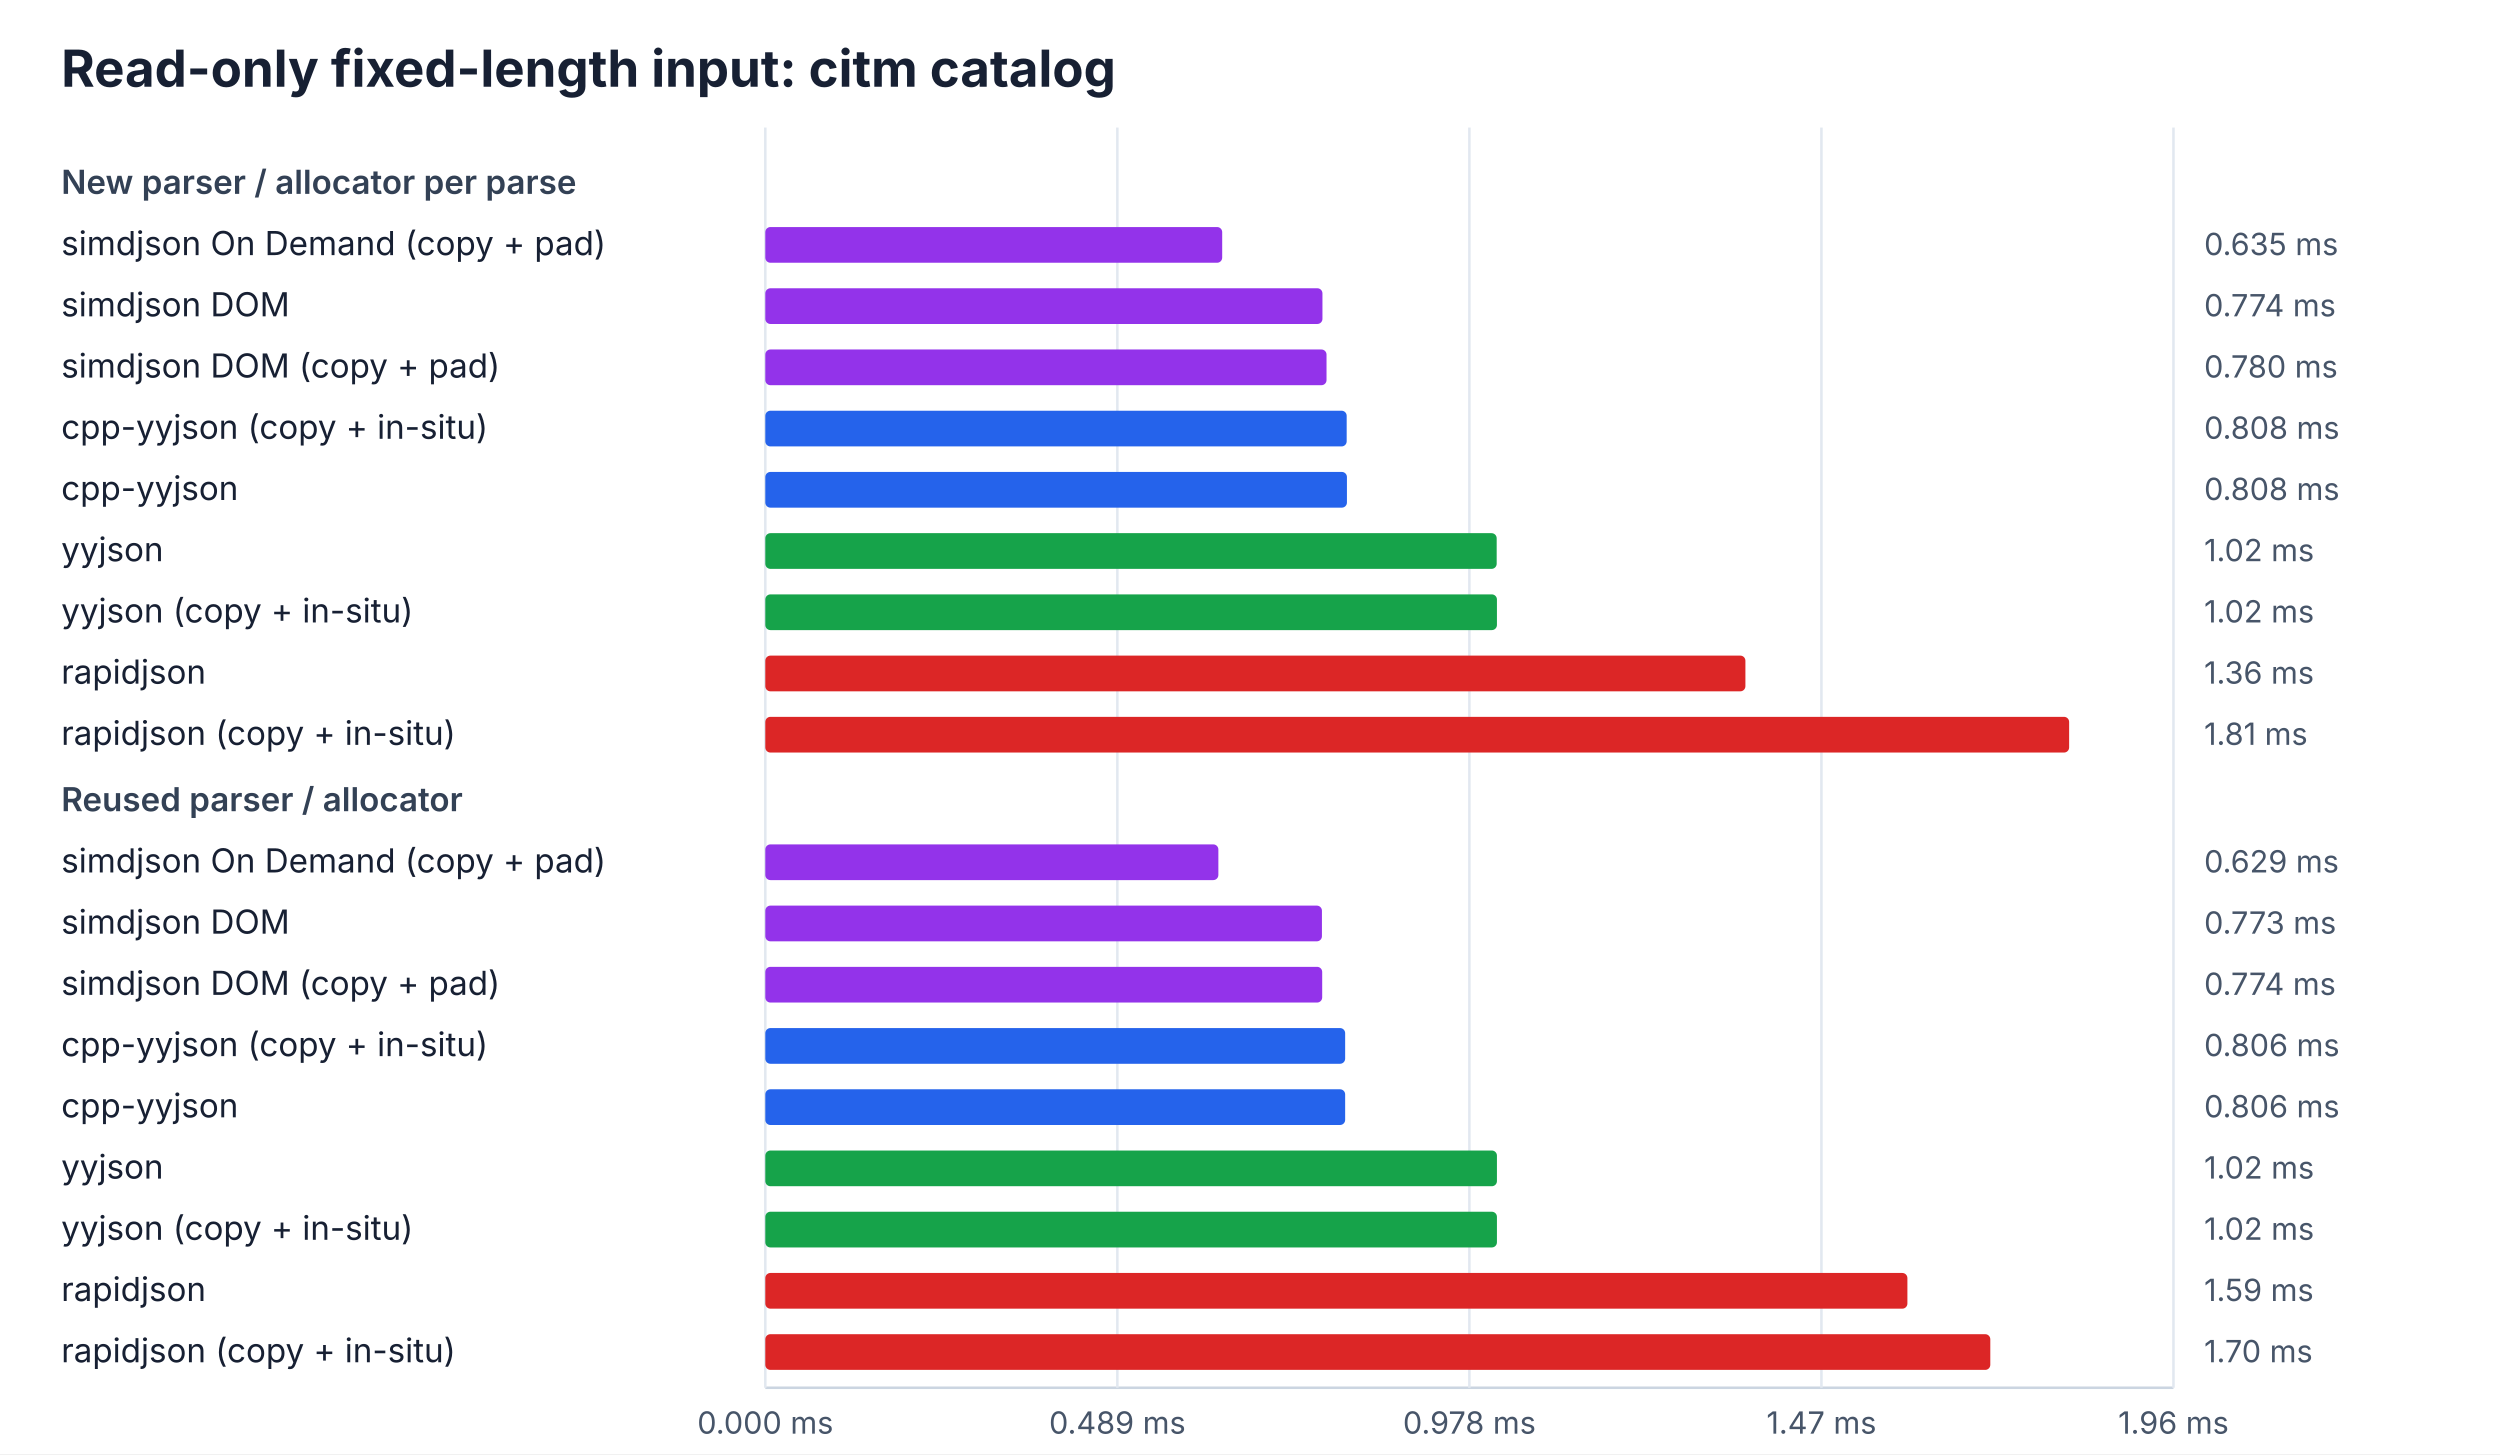
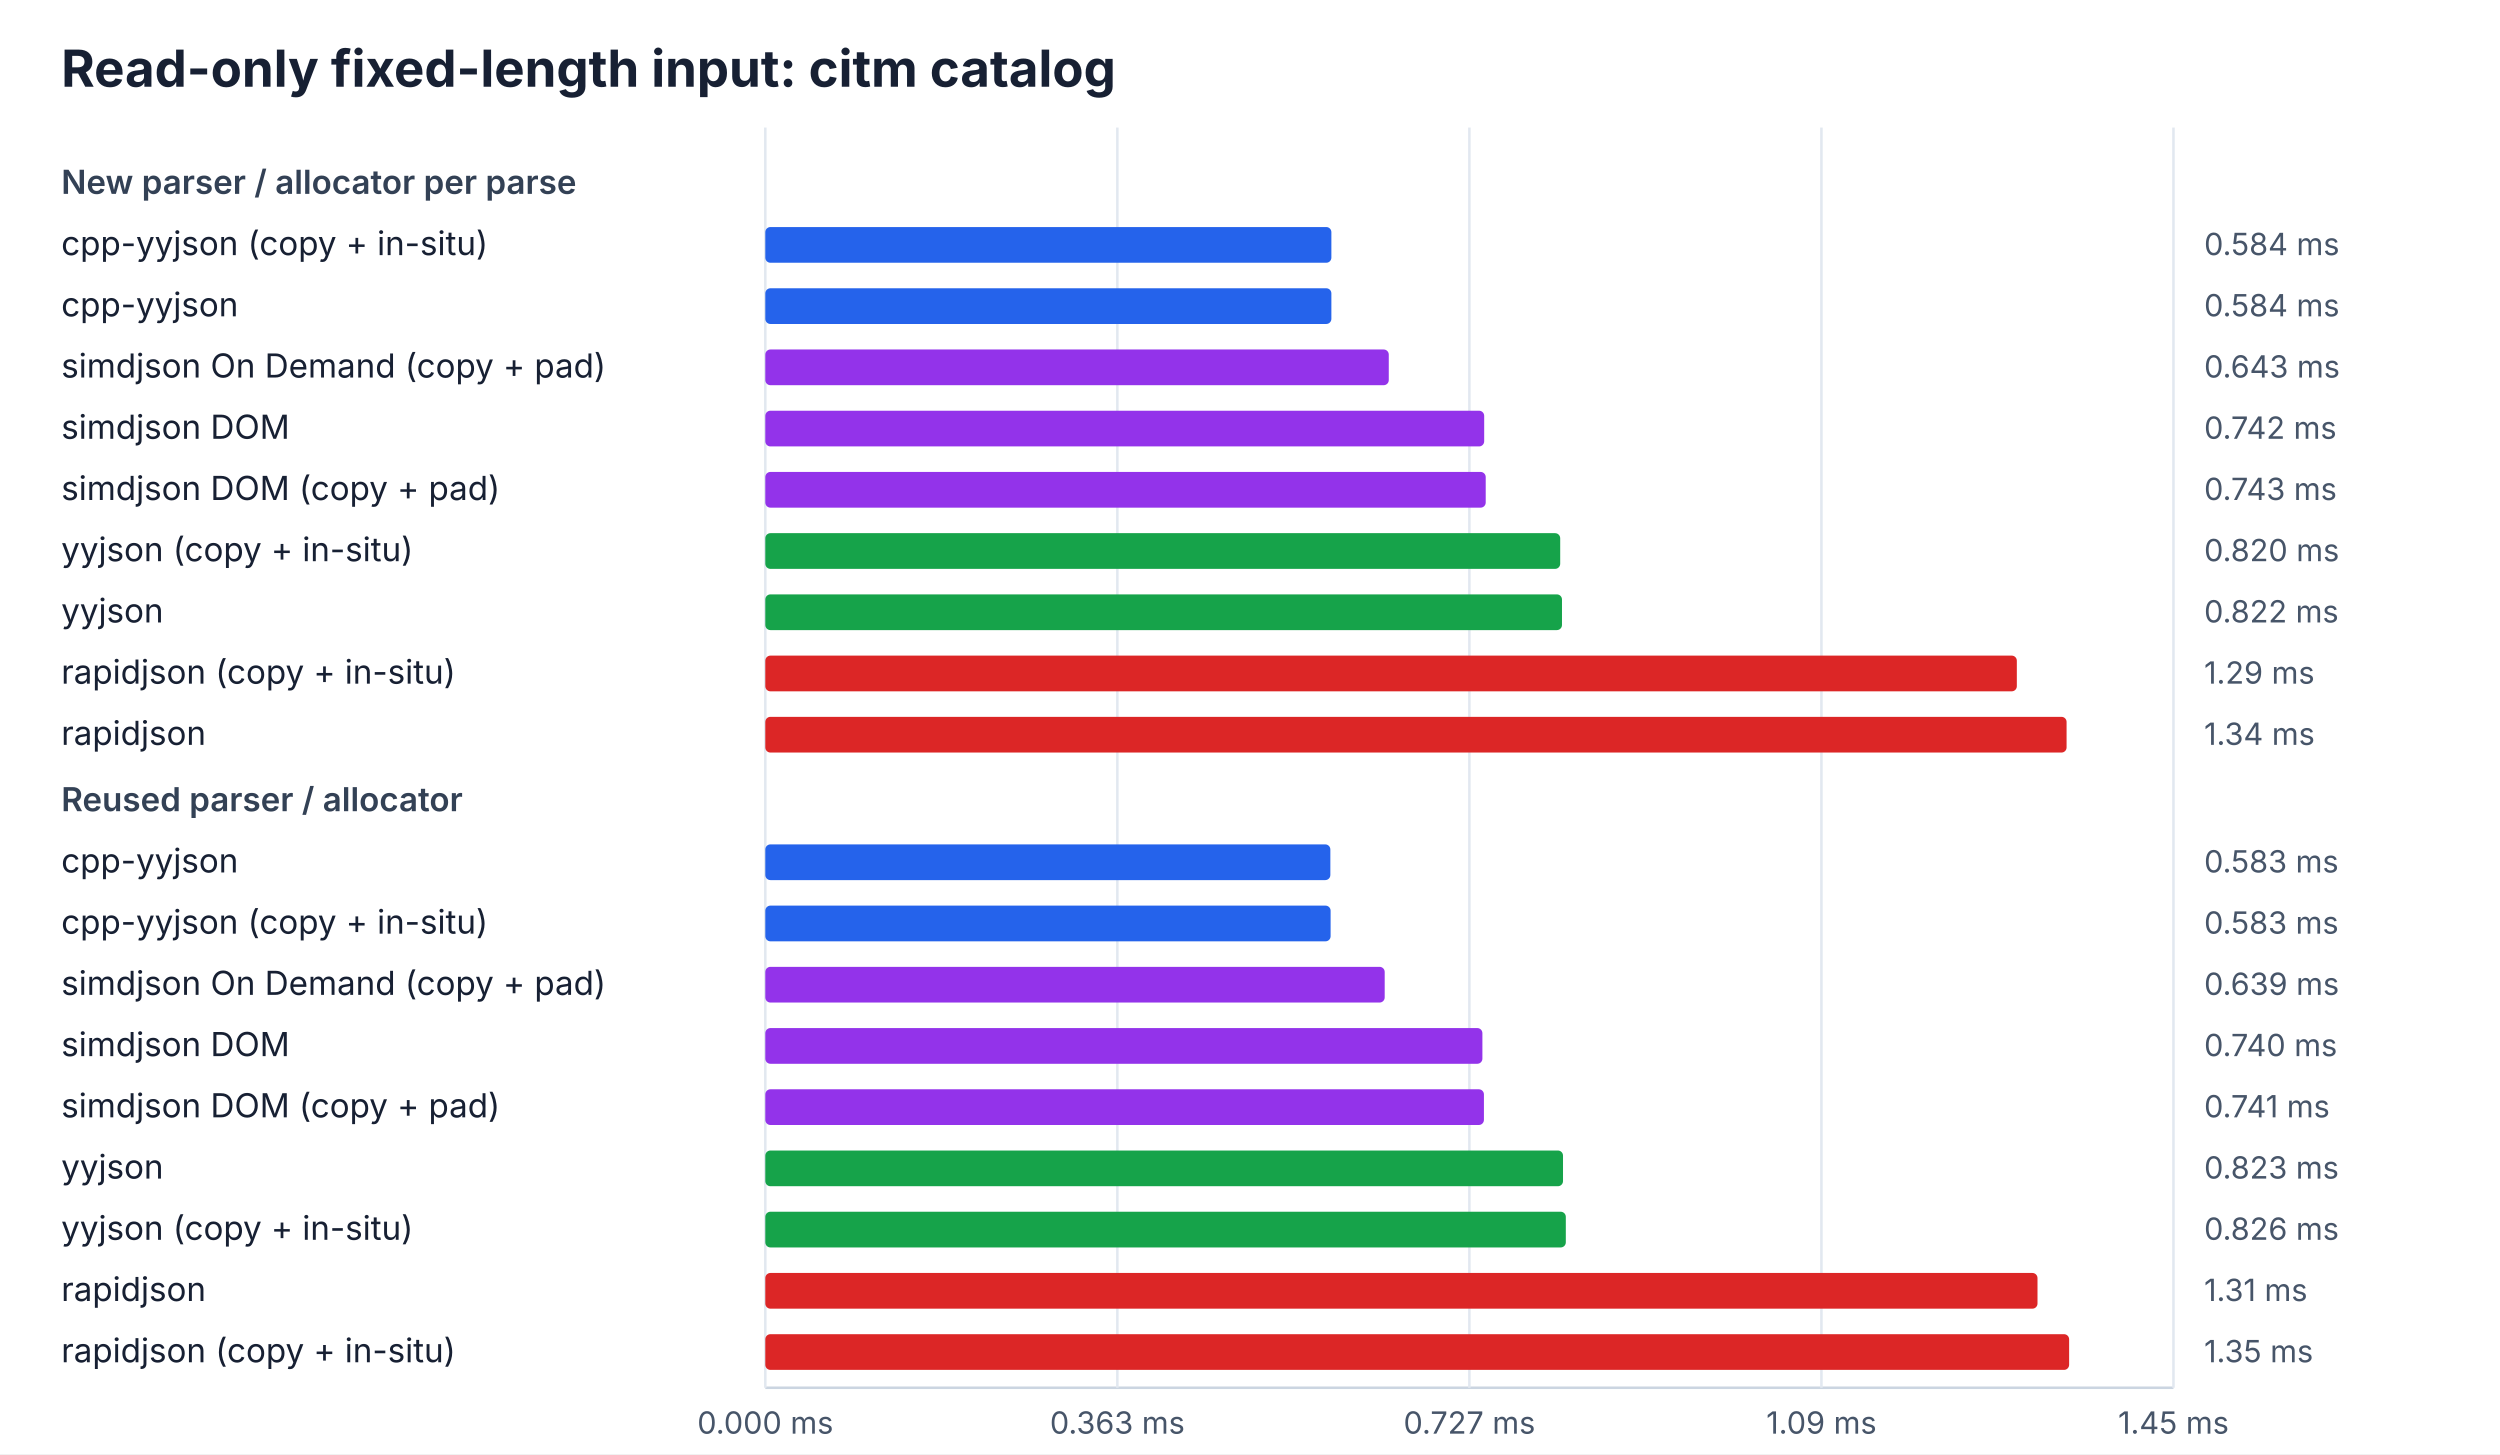
<svg xmlns="http://www.w3.org/2000/svg" width="980" height="570" viewBox="0 0 980 570">
  <rect width="100%" height="100%" fill="#ffffff" />
  <style>text{font-family:ui-sans-serif,system-ui,-apple-system,BlinkMacSystemFont,"Segoe UI",sans-serif;fill:#172033}.title{font-size:20px;font-weight:700}.heading{font-size:13px;font-weight:600;fill:#334155}.label{font-size:13px}.value{font-size:12px;fill:#475569}.axis{stroke:#cbd5e1;stroke-width:1}.grid{stroke:#e2e8f0;stroke-width:1}</style>
  <text x="24" y="34" class="title">Read-only fixed-length input: citm catalog</text>
  <line x1="300" y1="544" x2="852" y2="544" class="axis" />
  <line x1="300.0" y1="50" x2="300.0" y2="544" class="grid" />
  <text x="300.0" y="562" class="value" text-anchor="middle">0.000 ms</text>
  <line x1="438.0" y1="50" x2="438.0" y2="544" class="grid" />
-   <text x="438.0" y="562" class="value" text-anchor="middle">0.489 ms</text>
+   <text x="438.0" y="562" class="value" text-anchor="middle">0.363 ms</text>
  <line x1="576.0" y1="50" x2="576.0" y2="544" class="grid" />
-   <text x="576.0" y="562" class="value" text-anchor="middle">0.978 ms</text>
+   <text x="576.0" y="562" class="value" text-anchor="middle">0.727 ms</text>
  <line x1="714.0" y1="50" x2="714.0" y2="544" class="grid" />
-   <text x="714.0" y="562" class="value" text-anchor="middle">1.47 ms</text>
+   <text x="714.0" y="562" class="value" text-anchor="middle">1.09 ms</text>
  <line x1="852.0" y1="50" x2="852.0" y2="544" class="grid" />
-   <text x="852.0" y="562" class="value" text-anchor="middle">1.96 ms</text>
+   <text x="852.0" y="562" class="value" text-anchor="middle">1.45 ms</text>
  <text x="24" y="76" class="heading">New parser / allocator per parse</text>
-   <text x="24" y="100" class="label">simdjson On Demand (copy + pad)</text>
-   <rect x="300" y="89" width="179.1" height="14" rx="2" fill="#9333ea" />
-   <text x="864" y="100" class="value">0.635 ms</text>
-   <text x="24" y="124" class="label">simdjson DOM</text>
-   <rect x="300" y="113" width="218.4" height="14" rx="2" fill="#9333ea" />
-   <text x="864" y="124" class="value">0.774 ms</text>
-   <text x="24" y="148" class="label">simdjson DOM (copy + pad)</text>
-   <rect x="300" y="137" width="220.0" height="14" rx="2" fill="#9333ea" />
-   <text x="864" y="148" class="value">0.780 ms</text>
-   <text x="24" y="172" class="label">cpp-yyjson (copy + in-situ)</text>
-   <rect x="300" y="161" width="227.9" height="14" rx="2" fill="#2563eb" />
-   <text x="864" y="172" class="value">0.808 ms</text>
-   <text x="24" y="196" class="label">cpp-yyjson</text>
-   <rect x="300" y="185" width="228.0" height="14" rx="2" fill="#2563eb" />
-   <text x="864" y="196" class="value">0.808 ms</text>
-   <text x="24" y="220" class="label">yyjson</text>
-   <rect x="300" y="209" width="286.7" height="14" rx="2" fill="#16a34a" />
-   <text x="864" y="220" class="value">1.02 ms</text>
-   <text x="24" y="244" class="label">yyjson (copy + in-situ)</text>
-   <rect x="300" y="233" width="286.8" height="14" rx="2" fill="#16a34a" />
-   <text x="864" y="244" class="value">1.02 ms</text>
-   <text x="24" y="268" class="label">rapidjson</text>
-   <rect x="300" y="257" width="384.2" height="14" rx="2" fill="#dc2626" />
-   <text x="864" y="268" class="value">1.36 ms</text>
-   <text x="24" y="292" class="label">rapidjson (copy + in-situ)</text>
-   <rect x="300" y="281" width="511.1" height="14" rx="2" fill="#dc2626" />
-   <text x="864" y="292" class="value">1.81 ms</text>
+   <text x="24" y="100" class="label">cpp-yyjson (copy + in-situ)</text>
+   <rect x="300" y="89" width="221.9" height="14" rx="2" fill="#2563eb" />
+   <text x="864" y="100" class="value">0.584 ms</text>
+   <text x="24" y="124" class="label">cpp-yyjson</text>
+   <rect x="300" y="113" width="221.9" height="14" rx="2" fill="#2563eb" />
+   <text x="864" y="124" class="value">0.584 ms</text>
+   <text x="24" y="148" class="label">simdjson On Demand (copy + pad)</text>
+   <rect x="300" y="137" width="244.4" height="14" rx="2" fill="#9333ea" />
+   <text x="864" y="148" class="value">0.643 ms</text>
+   <text x="24" y="172" class="label">simdjson DOM</text>
+   <rect x="300" y="161" width="281.8" height="14" rx="2" fill="#9333ea" />
+   <text x="864" y="172" class="value">0.742 ms</text>
+   <text x="24" y="196" class="label">simdjson DOM (copy + pad)</text>
+   <rect x="300" y="185" width="282.4" height="14" rx="2" fill="#9333ea" />
+   <text x="864" y="196" class="value">0.743 ms</text>
+   <text x="24" y="220" class="label">yyjson (copy + in-situ)</text>
+   <rect x="300" y="209" width="311.6" height="14" rx="2" fill="#16a34a" />
+   <text x="864" y="220" class="value">0.820 ms</text>
+   <text x="24" y="244" class="label">yyjson</text>
+   <rect x="300" y="233" width="312.3" height="14" rx="2" fill="#16a34a" />
+   <text x="864" y="244" class="value">0.822 ms</text>
+   <text x="24" y="268" class="label">rapidjson (copy + in-situ)</text>
+   <rect x="300" y="257" width="490.6" height="14" rx="2" fill="#dc2626" />
+   <text x="864" y="268" class="value">1.29 ms</text>
+   <text x="24" y="292" class="label">rapidjson</text>
+   <rect x="300" y="281" width="510.1" height="14" rx="2" fill="#dc2626" />
+   <text x="864" y="292" class="value">1.34 ms</text>
  <text x="24" y="318" class="heading">Reused parser / allocator</text>
-   <text x="24" y="342" class="label">simdjson On Demand (copy + pad)</text>
-   <rect x="300" y="331" width="177.6" height="14" rx="2" fill="#9333ea" />
-   <text x="864" y="342" class="value">0.629 ms</text>
-   <text x="24" y="366" class="label">simdjson DOM</text>
-   <rect x="300" y="355" width="218.2" height="14" rx="2" fill="#9333ea" />
-   <text x="864" y="366" class="value">0.773 ms</text>
-   <text x="24" y="390" class="label">simdjson DOM (copy + pad)</text>
-   <rect x="300" y="379" width="218.3" height="14" rx="2" fill="#9333ea" />
-   <text x="864" y="390" class="value">0.774 ms</text>
-   <text x="24" y="414" class="label">cpp-yyjson (copy + in-situ)</text>
-   <rect x="300" y="403" width="227.3" height="14" rx="2" fill="#2563eb" />
-   <text x="864" y="414" class="value">0.806 ms</text>
-   <text x="24" y="438" class="label">cpp-yyjson</text>
-   <rect x="300" y="427" width="227.3" height="14" rx="2" fill="#2563eb" />
-   <text x="864" y="438" class="value">0.806 ms</text>
+   <text x="24" y="342" class="label">cpp-yyjson</text>
+   <rect x="300" y="331" width="221.5" height="14" rx="2" fill="#2563eb" />
+   <text x="864" y="342" class="value">0.583 ms</text>
+   <text x="24" y="366" class="label">cpp-yyjson (copy + in-situ)</text>
+   <rect x="300" y="355" width="221.6" height="14" rx="2" fill="#2563eb" />
+   <text x="864" y="366" class="value">0.583 ms</text>
+   <text x="24" y="390" class="label">simdjson On Demand (copy + pad)</text>
+   <rect x="300" y="379" width="242.8" height="14" rx="2" fill="#9333ea" />
+   <text x="864" y="390" class="value">0.639 ms</text>
+   <text x="24" y="414" class="label">simdjson DOM</text>
+   <rect x="300" y="403" width="281.1" height="14" rx="2" fill="#9333ea" />
+   <text x="864" y="414" class="value">0.740 ms</text>
+   <text x="24" y="438" class="label">simdjson DOM (copy + pad)</text>
+   <rect x="300" y="427" width="281.7" height="14" rx="2" fill="#9333ea" />
+   <text x="864" y="438" class="value">0.741 ms</text>
  <text x="24" y="462" class="label">yyjson</text>
-   <rect x="300" y="451" width="286.8" height="14" rx="2" fill="#16a34a" />
-   <text x="864" y="462" class="value">1.02 ms</text>
+   <rect x="300" y="451" width="312.7" height="14" rx="2" fill="#16a34a" />
+   <text x="864" y="462" class="value">0.823 ms</text>
  <text x="24" y="486" class="label">yyjson (copy + in-situ)</text>
-   <rect x="300" y="475" width="286.8" height="14" rx="2" fill="#16a34a" />
-   <text x="864" y="486" class="value">1.02 ms</text>
+   <rect x="300" y="475" width="313.8" height="14" rx="2" fill="#16a34a" />
+   <text x="864" y="486" class="value">0.826 ms</text>
  <text x="24" y="510" class="label">rapidjson</text>
-   <rect x="300" y="499" width="447.7" height="14" rx="2" fill="#dc2626" />
-   <text x="864" y="510" class="value">1.59 ms</text>
+   <rect x="300" y="499" width="498.7" height="14" rx="2" fill="#dc2626" />
+   <text x="864" y="510" class="value">1.31 ms</text>
  <text x="24" y="534" class="label">rapidjson (copy + in-situ)</text>
-   <rect x="300" y="523" width="480.2" height="14" rx="2" fill="#dc2626" />
-   <text x="864" y="534" class="value">1.70 ms</text>
+   <rect x="300" y="523" width="511.1" height="14" rx="2" fill="#dc2626" />
+   <text x="864" y="534" class="value">1.35 ms</text>
</svg>
